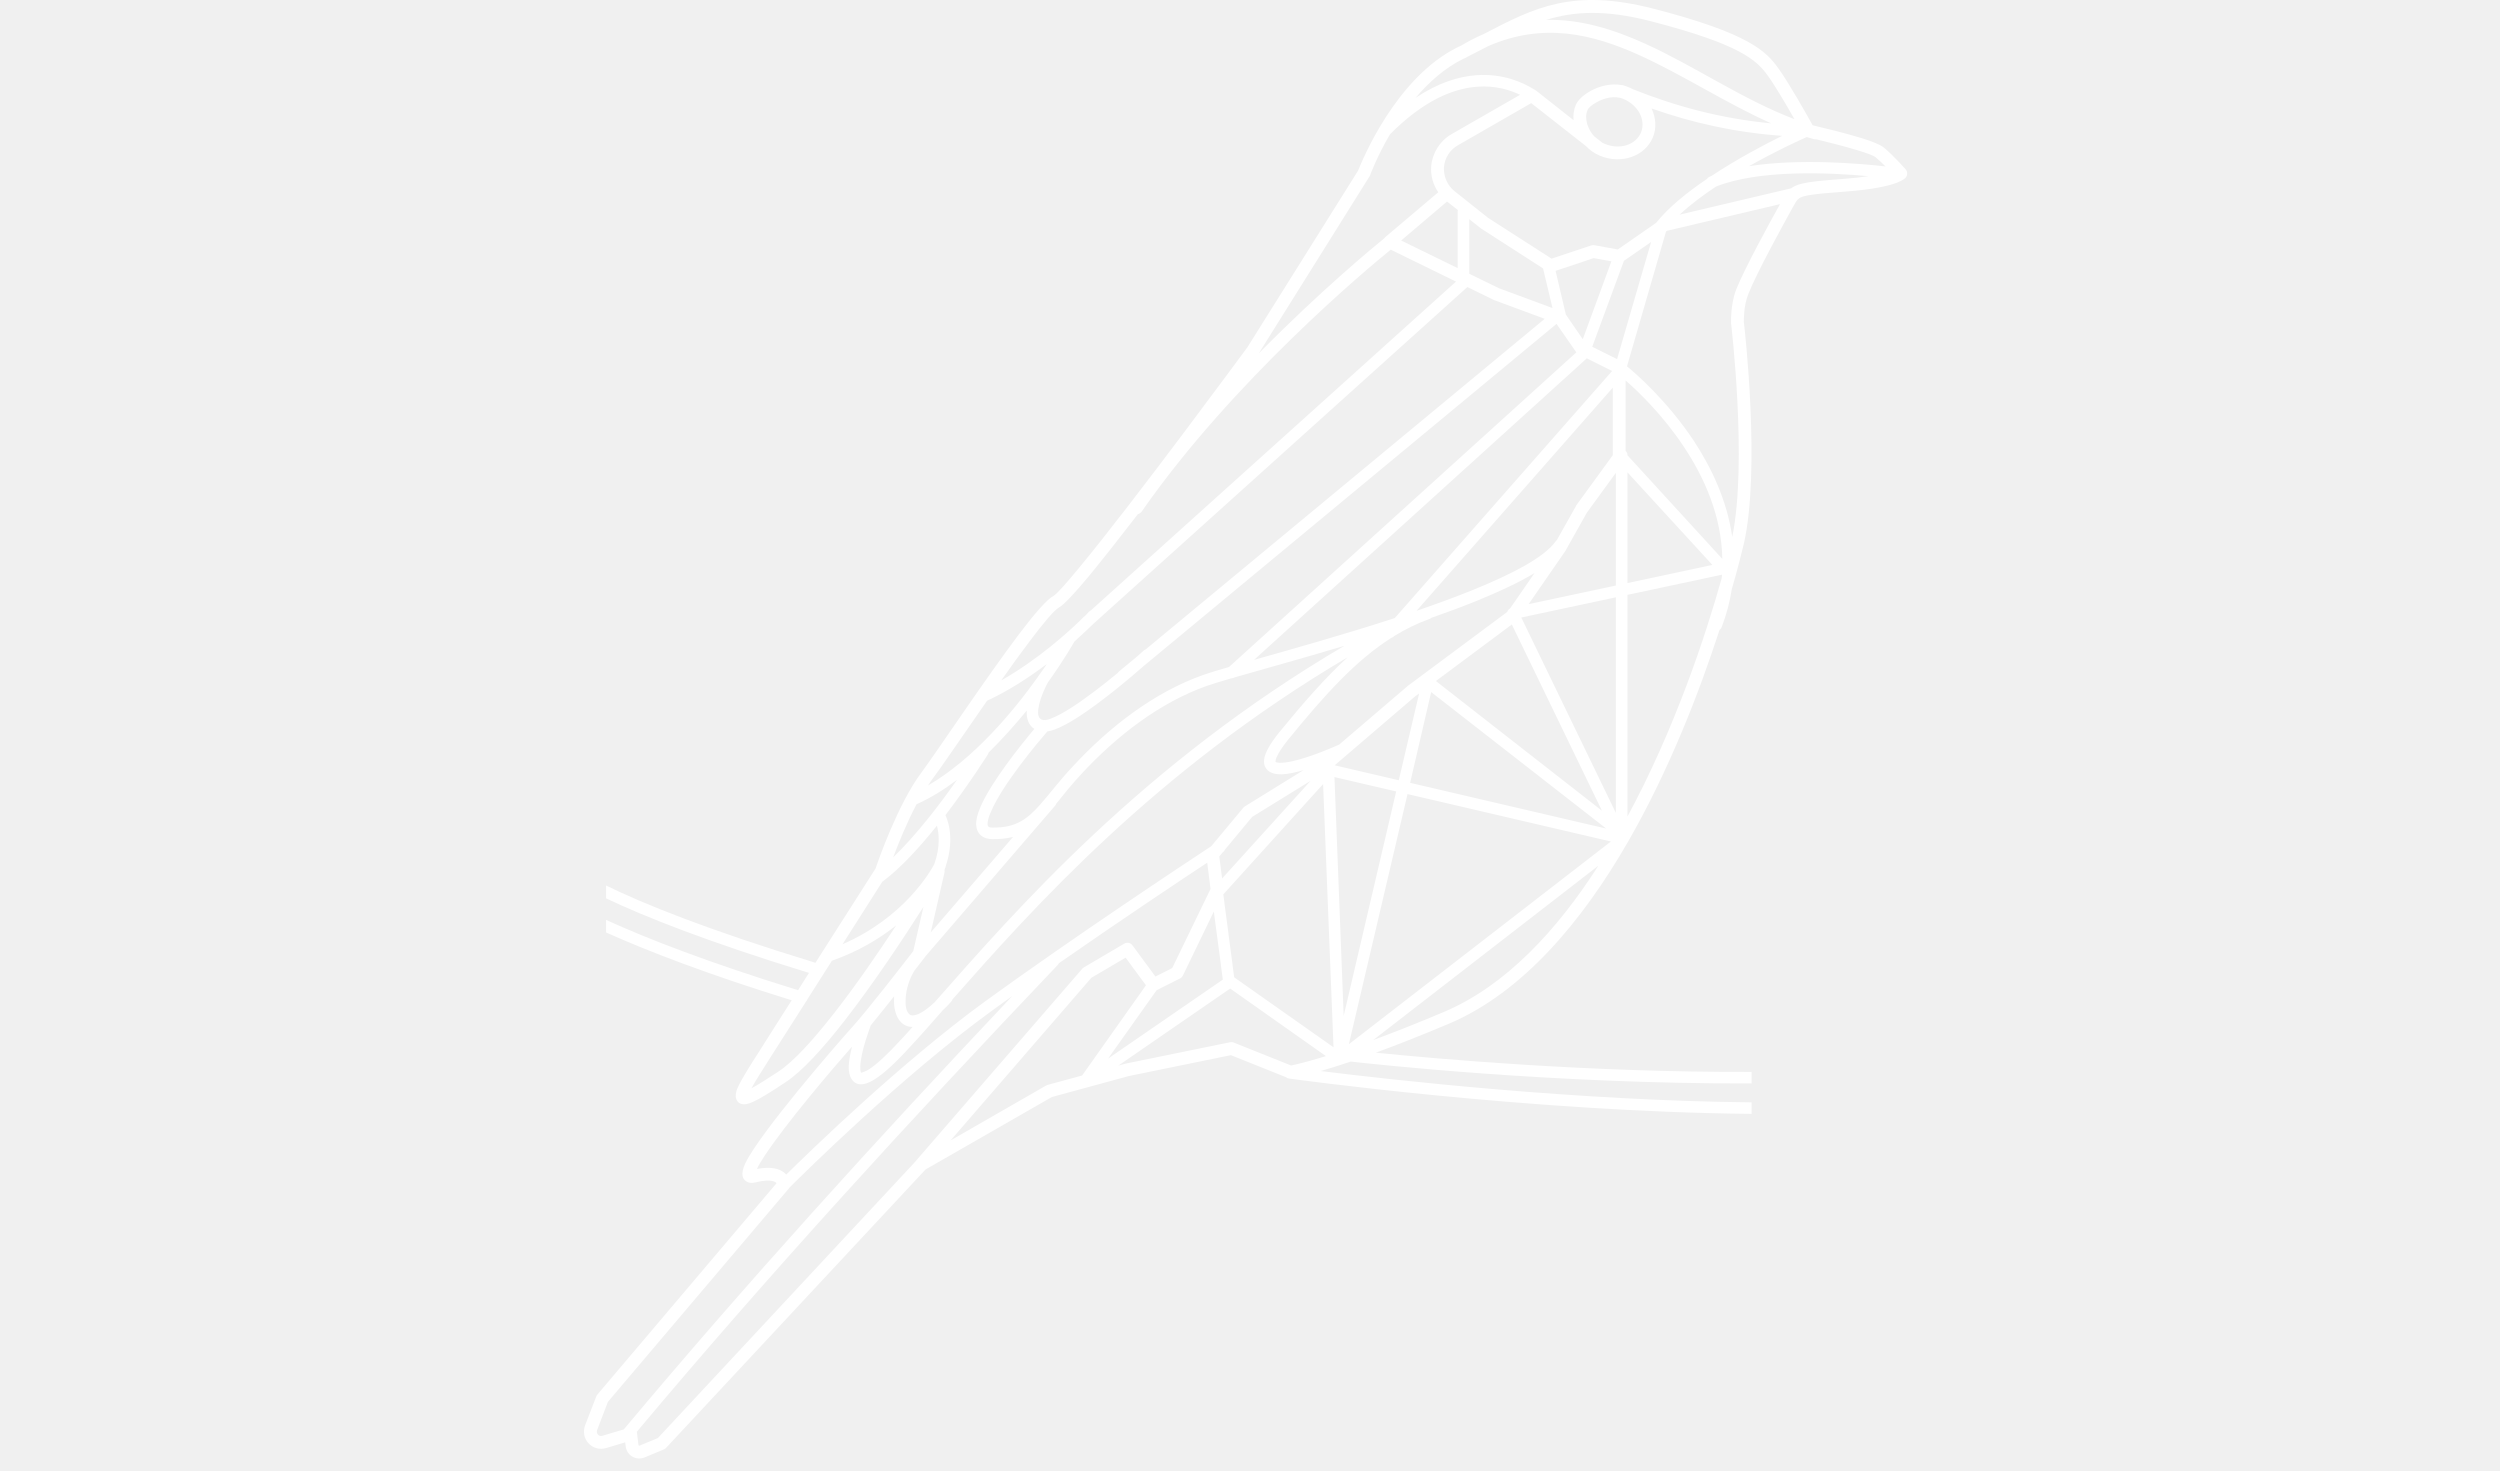
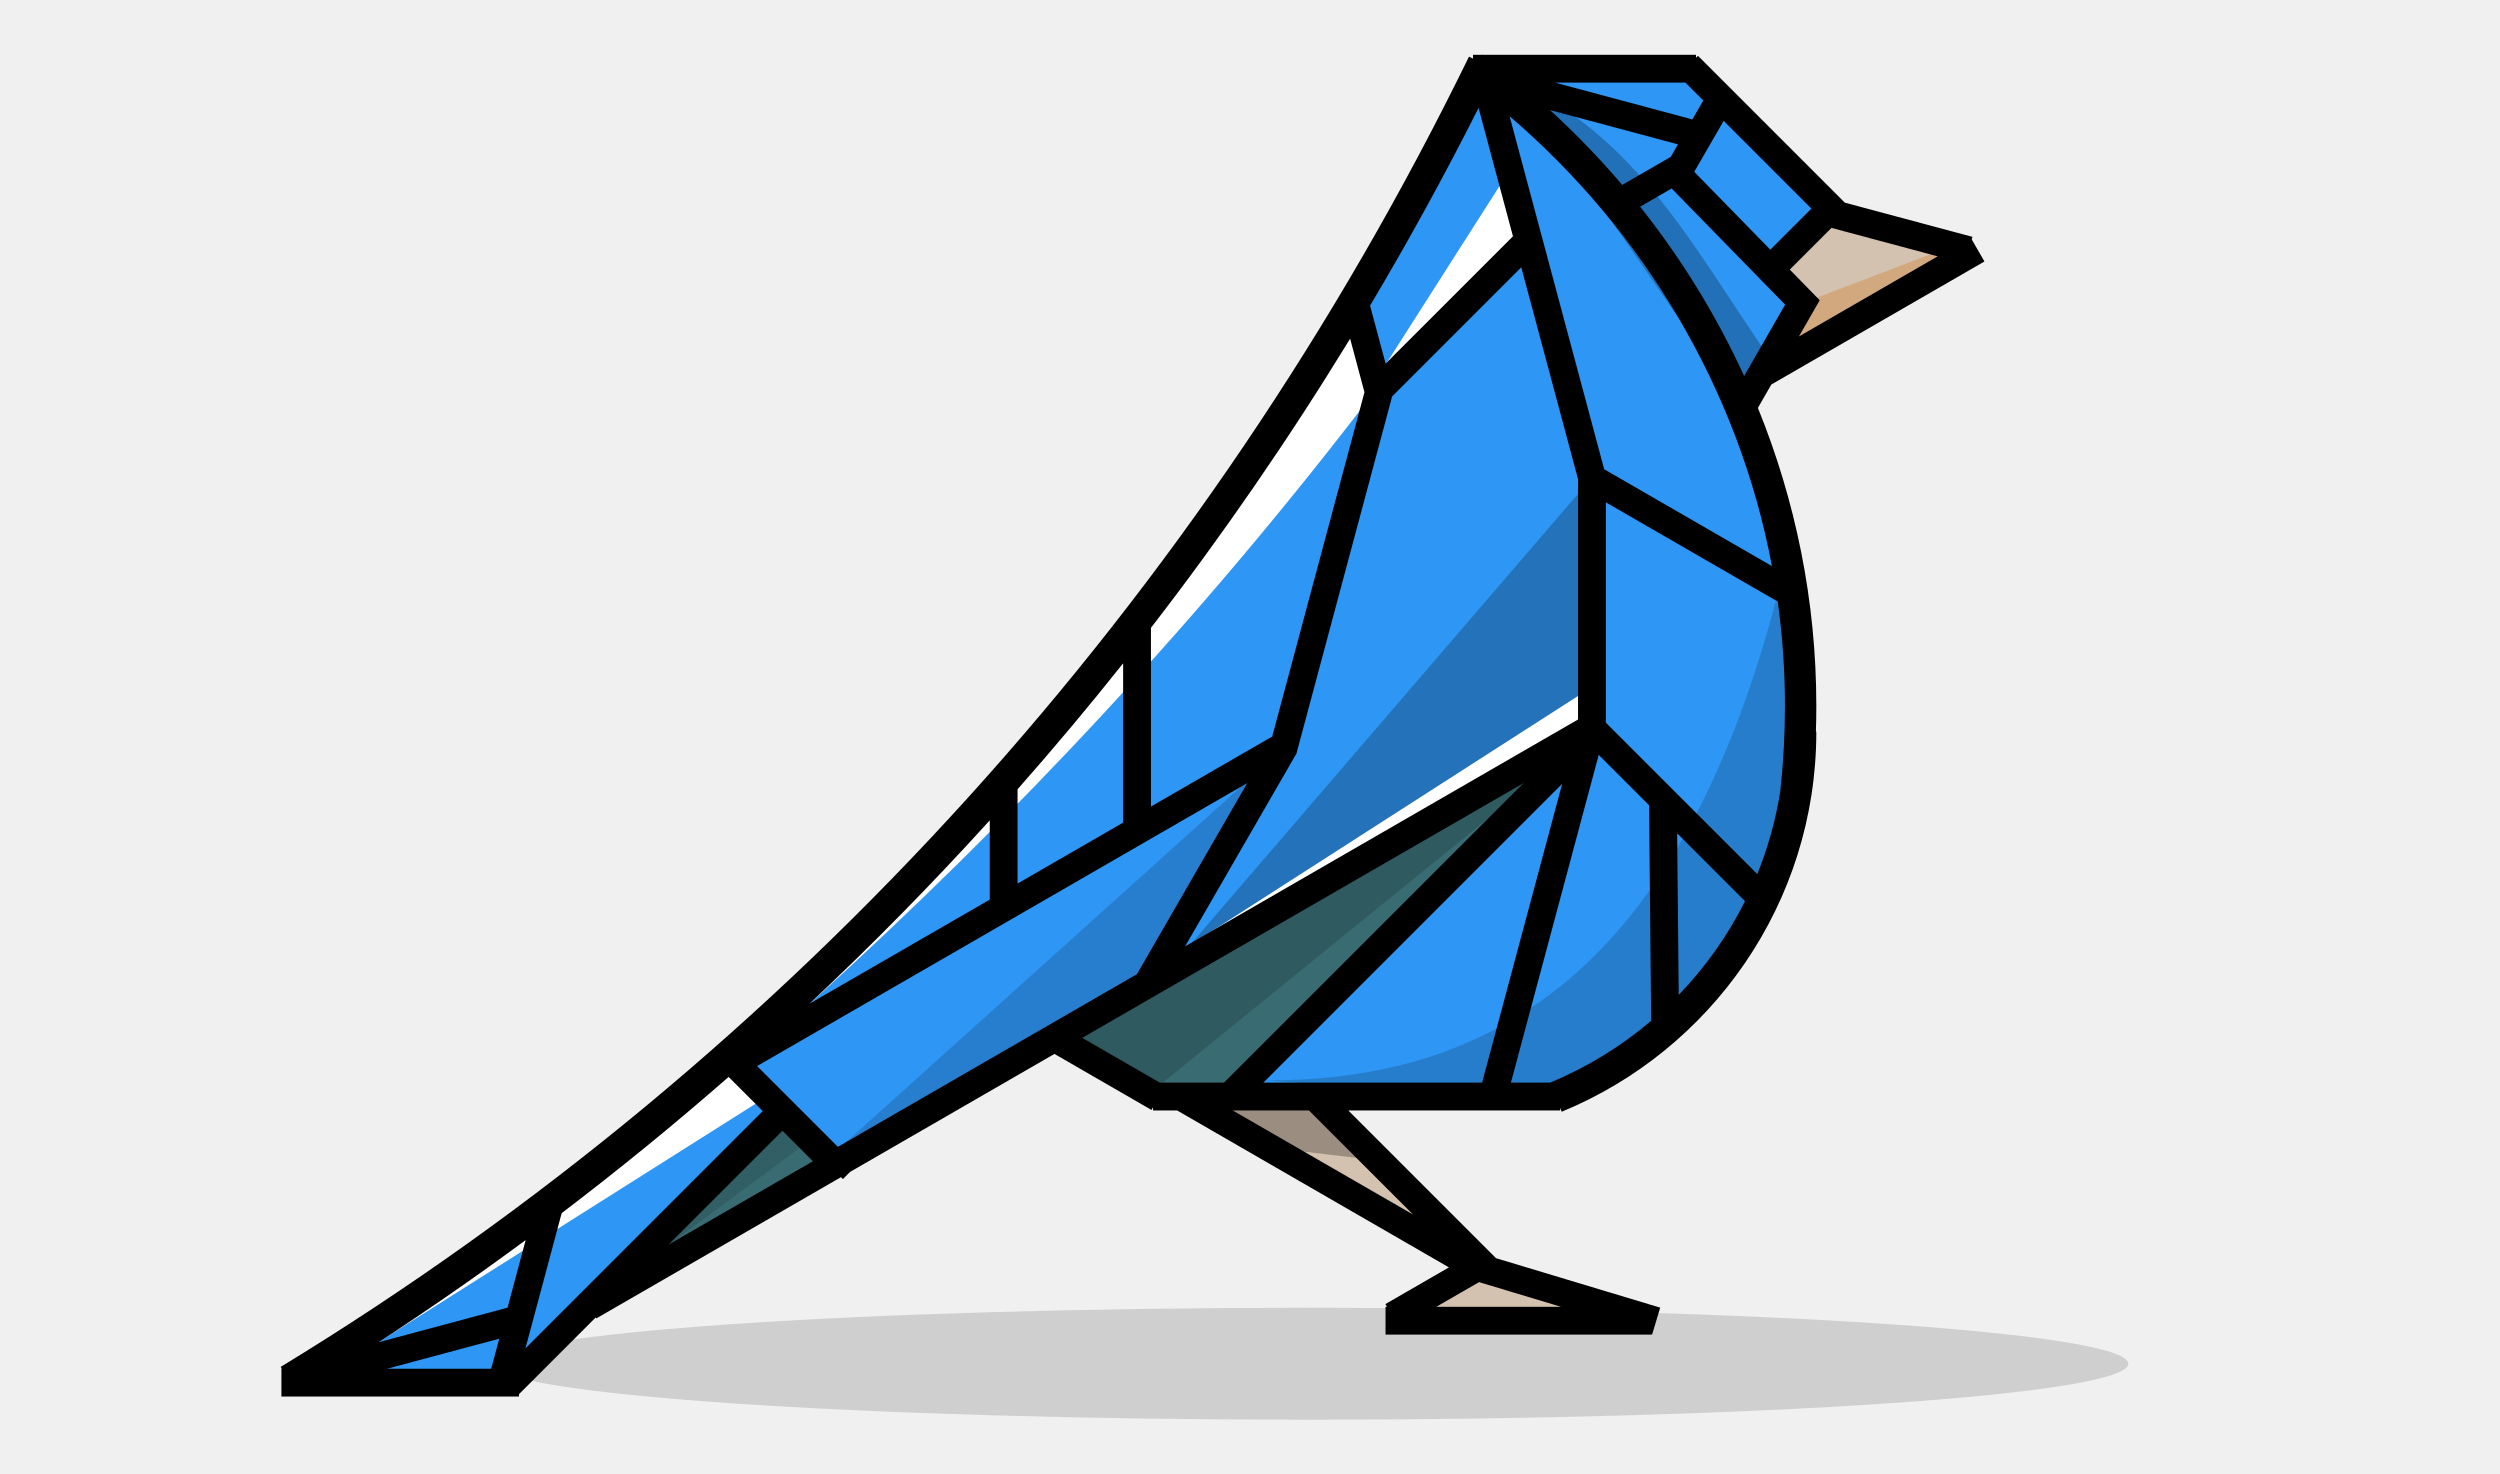
- <svg xmlns="http://www.w3.org/2000/svg" width="170" height="100" viewBox="0 0 170 100" version="1.1" xml:space="preserve" style="clip-rule:evenodd;fill-rule:evenodd;stroke-linejoin:round;stroke-miterlimit:2" id="svg15">
-   <defs id="defs19" />
-   <g transform="matrix(0.3469027,0,0,0.3469027,-1531.799,0.3566388)" id="g13">
-     <g transform="matrix(0.46358,0,0,0.46358,-147.948,-607.044)" id="g11">
-       <path d="m 10388,1762.73 -23.3,-9.31 -43.1,8.82 -32.6,8.88 -53.4,30.63 -109.7,117.7 c -0.2,0.28 -0.6,0.5 -0.9,0.65 l -8.2,3.41 c -1.7,0.7 -3.6,0.57 -5.2,-0.36 -1.6,-0.93 -2.6,-2.55 -2.8,-4.37 l -0.2,-1.65 -8.1,2.43 c -2.7,0.79 -5.5,0.01 -7.4,-2.01 -1.9,-2.02 -2.4,-4.93 -1.5,-7.5 l 4.8,-12.42 c 0.1,-0.28 0.3,-0.55 0.5,-0.78 l 75.7,-89.3 c -0.3,-0.28 -0.6,-0.58 -1.2,-0.76 -1.6,-0.53 -4,-0.51 -7.8,0.44 -1.7,0.44 -3,0.11 -3.7,-0.38 -0.9,-0.53 -1.5,-1.33 -1.7,-2.47 -0.2,-1.09 0.1,-2.94 1.2,-5.27 6.3,-13.06 38.8,-50.47 44.5,-56.78 6.6,-7.15 23.8,-29.4 26.5,-32.91 0,0 4.3,-18.7 4.3,-18.69 -8.1,12.75 -20.9,32.15 -33.4,48.19 -9,11.56 -17.9,21.37 -24.9,25.94 -6.4,4.28 -10.9,7.01 -13.7,8.28 -1.6,0.75 -2.9,1.04 -3.7,1.05 -2,0.02 -3,-0.95 -3.5,-2.39 -0.3,-0.88 -0.3,-2.5 0.7,-4.71 1.4,-3.16 4.7,-8.51 9.5,-15.94 3.3,-5.22 8,-12.69 13.3,-20.94 -35.8,-11.07 -60.9,-20.8 -78.5,-28.68 v -5.31 c 17.5,7.98 43.4,18.07 81.2,29.72 1.5,-2.4 3.1,-4.85 4.6,-7.31 -43.3,-13.3 -69.7,-23.86 -85.8,-31.53 v -5.42 c 15.7,7.7 42.5,18.59 88.1,32.54 0.1,0.05 0.3,0.11 0.4,0.19 12.1,-19.03 23.9,-37.51 25.5,-39.98 1,-3.07 9.4,-27.19 19.3,-40.45 7.2,-9.73 27.2,-39.91 41.4,-58.68 6.4,-8.49 11.8,-14.67 14.5,-16.08 1.5,-0.85 5.5,-5.43 11,-12.09 22.9,-27.66 69.1,-90.49 71,-93.05 0,0 46.8,-74.69 46.8,-74.69 1.4,-3.49 15.7,-39.2 42.2,-52.22 0.5,-0.2 0.9,-0.4 1.3,-0.6 3.2,-1.91 6.4,-3.55 9.6,-4.92 21.5,-11.19 37.6,-19.55 72,-10.67 40.3,10.4 47.5,18.06 52.5,25.03 4.3,5.85 12.4,20.21 14.6,24.22 3.4,0.79 13.4,3.17 20.9,5.48 4.3,1.34 7.7,2.75 9,3.77 4,3.2 9.4,9.35 9.4,9.35 0.9,1.03 0.9,2.55 0,3.57 0,0 -0.7,0.93 -3.5,2.04 -3,1.18 -9.3,2.9 -22.4,3.86 -7.2,0.53 -11.8,0.94 -15,1.5 -2,0.36 -3.2,0.7 -4.1,1.29 -0.2,0.24 -0.4,0.44 -0.7,0.6 -0.7,0.8 -1.2,1.85 -2,3.22 -3.2,5.83 -15.2,27.44 -18.8,36.69 -2,4.92 -1.9,10.96 -1.9,11.79 v 0.01 c 0.4,2.92 7.1,62.75 0,93.81 -1.1,4.48 -2.7,11.08 -5.1,19.21 -0.8,5.25 -2.2,10.63 -4.3,16.09 -0.2,0.49 -0.5,0.88 -0.9,1.15 -8.3,25.61 -21.1,59 -38.7,89.58 -19.3,33.53 -44.5,63.64 -75.6,76.84 -12.1,5.11 -22.4,9.14 -31,12.29 25,2.54 90,8.38 158.9,8.13 v 4.87 c -83.6,0.3 -161.4,-8.32 -169.5,-9.24 -5,1.68 -9.2,2.99 -12.7,4 30.1,3.75 108.3,12.56 182.2,13.24 v 4.87 c -94.5,-0.87 -195.7,-14.95 -195.7,-14.95 -0.5,-0.07 -0.9,-0.27 -1.2,-0.56 z m -202.9,-32.04 c -5.9,9.2 -11.2,17.64 -14.9,23.36 -3.7,5.88 -6.6,10.34 -8.2,13.36 2.7,-1.42 6.4,-3.77 11.4,-7.07 6.6,-4.34 15,-13.76 23.6,-24.75 9.3,-11.88 18.7,-25.61 26.2,-37.06 -7,5.56 -15.9,11 -27.2,14.96 -3.5,5.45 -7,11.04 -10.4,16.38 -0.1,0.31 -0.3,0.59 -0.5,0.82 z m 58.5,-55.62 c 0.1,0.37 0.1,0.75 0,1.14 l -5.8,25.31 34.8,-40.38 c -2.6,0.65 -5.4,0.97 -8.7,0.93 -2.4,-0.03 -4,-0.73 -5.1,-1.75 -1.1,-1.05 -1.7,-2.49 -1.8,-4.31 -0.1,-1.94 0.5,-4.43 1.7,-7.25 4.4,-10.64 17.4,-26.74 22.9,-33.3 -2.5,-1.57 -3.4,-4.43 -3.2,-7.77 -4.8,5.84 -10.2,11.96 -16.1,17.75 -0.1,0.25 -0.2,0.5 -0.3,0.73 0,0 -7.7,12.28 -18,25.75 0,0.08 0.1,0.17 0.1,0.27 0,0 4.4,8.43 0,21.41 0,0.23 -0.1,0.45 -0.2,0.66 0,0 0,0.06 -0.1,0.17 0,0.22 -0.1,0.43 -0.2,0.64 z m -21.3,53.47 c -3.4,4.31 -7,8.74 -9.9,12.31 -0.1,0.22 -0.1,0.44 -0.2,0.65 0,0 -4,10.35 -4.2,16.74 0,0.86 0,1.63 0.2,2.25 0,0.12 0.1,0.28 0.2,0.37 0.2,-0.07 1.9,-0.55 3.3,-1.46 3.1,-2.03 7.5,-5.95 13.4,-12.42 1.7,-1.75 3.3,-3.58 5,-5.5 -2,0.01 -3.7,-0.77 -4.9,-2.03 -2.1,-2.09 -3.2,-5.94 -2.9,-10.44 0,-0.15 0,-0.31 0,-0.47 z m -17.8,21.29 c -8.7,9.84 -28.1,32.7 -36.9,46.07 -1.4,2.18 -2.6,4.09 -3.3,5.63 6.3,-1.2 9.6,0.08 11.4,1.46 0.4,0.3 0.7,0.61 1,0.92 10.6,-10.47 48.8,-47.54 84.1,-73.25 36.6,-26.57 84.7,-58.44 95.6,-65.59 l 13.5,-16.2 c 0.1,-0.23 0.4,-0.42 0.6,-0.57 l 24.9,-15.39 c -3.3,0.95 -6.5,1.65 -9,1.75 -3.1,0.11 -5.4,-0.69 -6.5,-2.1 -1,-1.14 -1.5,-2.72 -1,-4.94 0.5,-2.34 2.3,-5.78 6.1,-10.53 10.5,-12.85 19.8,-23.45 29.1,-31.93 -81.2,47.89 -133.1,106.13 -167.1,144.66 -0.1,0.36 -0.3,0.71 -0.6,1.01 -1.2,1.34 -2.3,2.53 -3.5,3.58 -5.1,5.86 -9.8,11.19 -14.2,15.87 -6.3,6.91 -11,11.04 -14.4,13.21 -2.8,1.82 -4.9,2.35 -6.4,2.24 -3.1,-0.25 -4.9,-3.13 -4.8,-7.64 0.1,-2.44 0.7,-5.42 1.4,-8.26 z m -26.5,59.65 c -0.1,0.11 -0.1,0.21 -0.2,0.31 l -76.5,90.21 -4.6,11.99 c -0.2,0.65 -0.1,1.38 0.4,1.88 0.4,0.51 1.1,0.7 1.8,0.5 l 9.1,-2.71 c 51.2,-61.14 106.6,-122.23 164.3,-183.28 -2.9,2.09 -5.8,4.17 -8.6,6.22 -38.3,27.81 -79.8,69.01 -85.7,74.88 z m -64.5,103.2 c 0.1,0.2 0.1,0.41 0.1,0.62 l 0.6,4.88 c 0,0.13 0.1,0.24 0.2,0.3 0.1,0.07 0.2,0.08 0.3,0.03 l 7.7,-3.18 108.2,-116.16 c 0.1,-0.12 0.2,-0.23 0.3,-0.34 l 71,-82 c 0.2,-0.22 0.4,-0.41 0.7,-0.56 l 17,-10 c 1.2,-0.71 2.7,-0.39 3.5,0.73 l 9.7,13.16 7.1,-3.57 16.2,-33.44 -1.4,-11.12 c -11.7,7.72 -37.1,24.67 -62.7,42.5 -0.1,0.26 -0.3,0.51 -0.5,0.73 -62.6,65.77 -122.8,131.56 -178,197.42 z m 132.7,-123.22 40.4,-23.21 c 0.2,-0.11 0.4,-0.2 0.6,-0.26 l 14.6,-3.97 27,-38.15 c -2.5,-3.31 -8.6,-11.69 -8.6,-11.69 l -14.5,8.53 z m 70.9,-31.61 3.1,-0.86 c 0.1,-0.01 0.1,-0.03 0.2,-0.04 l 44,-9 c 0.5,-0.11 1.1,-0.06 1.5,0.14 l 24.3,9.7 c 1.7,-0.36 6.5,-1.44 14.7,-3.97 l -40.5,-28.57 z m 146,-425.79 c -8,3.91 -14.7,9.99 -20.3,16.57 9.6,-6.43 18.2,-9.01 25.6,-9.57 11.6,-0.87 20.1,3.25 24.5,6 0.2,0.09 0.5,0.23 0.7,0.41 l 0.9,0.67 c 0.8,0.61 1.3,1.04 1.5,1.18 l 13.6,10.74 c -0.2,-2.25 0.1,-4.43 0.9,-6.3 0.7,-1.88 3,-4.26 6.3,-6.04 3.6,-2.05 8.5,-3.33 13.1,-2.5 0.3,-0.01 0.6,0.05 1,0.19 0.1,0.03 0.1,0.06 0.2,0.1 0.6,0.15 1.2,0.35 1.7,0.59 0.6,0.24 1.2,0.51 1.7,0.8 18.1,7.25 37.4,12.5 58.7,14.52 -19.1,-8.51 -37.2,-20.42 -55.6,-28.76 -20.3,-9.23 -41,-13.98 -64.1,-3.9 -2.9,1.49 -5.8,3.02 -8.9,4.57 -0.3,0.13 -0.5,0.27 -0.7,0.41 -0.3,0.15 -0.5,0.25 -0.8,0.32 z m -31.1,31.96 c -5.7,9.69 -8.5,17.52 -8.5,17.52 -0.1,0.17 -0.2,0.34 -0.3,0.5 l -46.7,74.64 c 26.1,-26.54 48.8,-45.2 53,-48.61 0.2,-0.21 0.3,-0.4 0.5,-0.57 l 22.4,-18.96 c -2.2,-3.18 -3.3,-7.05 -3,-10.99 0.5,-5.66 3.7,-10.74 8.6,-13.57 l 29,-16.64 c -4.2,-2.02 -10.4,-4.01 -18.2,-3.42 -10.1,0.76 -22.6,5.8 -36.8,20.1 z m -106.6,160.62 c -7.6,9.86 -14.8,19 -20.5,25.95 -6.2,7.49 -10.9,12.45 -12.7,13.4 -2.3,1.27 -7,6.99 -12.7,14.58 -3.7,4.88 -7.8,10.53 -11.9,16.4 15.6,-8.85 28.6,-20.64 34.1,-26.07 0.2,-0.19 0.3,-0.37 0.5,-0.52 l 1.1,-0.97 c 0.9,-0.94 1.4,-1.48 1.4,-1.48 0.3,-0.26 0.5,-0.45 0.8,-0.58 l 154.4,-139.03 -27.6,-13.5 c -9.5,7.67 -66.9,55.49 -105.3,110.73 -0.4,0.57 -1,0.94 -1.6,1.09 z m -63.8,78.92 c -9.8,14.01 -19,27.69 -23.5,33.67 -0.5,0.69 -1,1.42 -1.5,2.18 19.4,-11.26 36.1,-31.35 46.4,-45.79 0.1,-0.12 0.2,-0.24 0.2,-0.34 1.4,-1.87 2.6,-3.64 3.7,-5.28 -7.3,5.53 -16,11.25 -25.3,15.56 z m -29.8,43.76 c -4.2,7.91 -7.7,16.65 -9.9,22.47 10,-9.63 20.1,-22.93 27,-32.79 -5.4,4.09 -11.1,7.64 -17.1,10.32 z m -14.5,32.78 c -3.1,4.84 -9.5,14.93 -16.8,26.42 26,-11.32 37.1,-30.65 38.8,-33.89 2.7,-7.61 1.9,-13.37 1.1,-16.24 -7.1,8.88 -15.1,17.73 -22.8,23.49 -0.1,0.08 -0.2,0.15 -0.3,0.22 z m 384.3,-293.21 c 1.1,-0.83 2.5,-1.5 4.7,-2.02 3.2,-0.79 8.4,-1.3 17.4,-1.97 4.2,-0.31 7.7,-0.72 10.6,-1.15 -16.2,-1.51 -46.2,-2.93 -64.5,4.41 -5.6,3.71 -10.9,7.71 -15.4,11.86 z m 39.9,-9.27 c -1.4,-1.39 -2.9,-2.82 -4.2,-3.9 -1.1,-0.82 -3.9,-1.77 -7.3,-2.83 -5.9,-1.82 -13.4,-3.68 -17.8,-4.74 -0.4,0.04 -0.7,0.02 -1.1,-0.09 -0.9,-0.24 -1.7,-0.5 -2.6,-0.77 -0.1,-0.03 -0.2,-0.05 -0.2,-0.05 0,-0.01 -0.1,-0.03 -0.1,-0.04 -2.8,1.23 -12.9,5.83 -24.4,12.32 21.3,-3.37 47.2,-1.09 57.7,0.1 z m -38.5,-19.98 c -3.3,-5.87 -8.3,-14.32 -11.3,-18.45 -4.7,-6.53 -11.7,-13.21 -49.4,-22.96 -19.3,-4.98 -32.5,-4.21 -44.3,-0.56 14.5,-0.36 28.2,3.88 41.9,10.06 20.8,9.43 41.1,23.53 63.1,31.91 z m -26.3,176.65 c 6.5,-31.67 -0.5,-90.37 -0.5,-90.37 0,-0.07 0,-0.13 0,-0.2 0,0 -0.3,-7.82 2.2,-14.12 3.5,-8.82 14.4,-28.71 18.5,-36.03 l -47.7,11.25 -0.5,0.33 -16.5,57 c 4.1,3.36 17.1,14.76 28.2,31.42 7.5,11.42 14.1,25.28 16.3,40.72 z m -151.8,212.74 c 8.3,-3.08 18.3,-6.99 30,-11.94 26.1,-11.08 47.8,-34.59 65.2,-61.79 z m 107.5,-94.52 c 20,-36.98 33.1,-76.65 39.8,-100.64 0.1,-0.54 0.1,-1.08 0.2,-1.62 -4.5,0.94 -22,4.69 -40,8.53 z m -241.5,-5.48 c -0.1,0.32 -0.3,0.62 -0.5,0.88 l -55,63.9 c -0.1,0.16 -0.2,0.31 -0.3,0.45 0,0 -1.7,2.15 -4.2,5.4 -2.2,3.55 -3.5,7.89 -3.7,11.66 -0.2,2.83 0.1,5.35 1.4,6.67 0.8,0.84 2.1,0.78 3.9,0.06 1.9,-0.81 4.2,-2.42 6.9,-4.96 34.2,-38.76 87.7,-100.5 173.3,-150.77 -18.1,5.43 -35,10.05 -46.4,13.35 -0.4,0.27 -0.9,0.4 -1.4,0.4 -4.4,1.27 -7.8,2.33 -10.2,3.14 -20.2,7.13 -38.3,21.28 -53,37.08 -4.4,4.73 -7.8,9.03 -10.8,12.74 z m -3.8,-30.5 c -3.5,4.03 -19.1,22.45 -23.9,34.11 -0.7,1.5 -1.1,2.87 -1.3,4.06 -0.1,0.82 -0.2,1.52 0.2,1.99 0.3,0.43 1,0.49 1.9,0.5 9.7,0.13 14.6,-3.56 20,-9.66 4,-4.45 8.1,-10.11 14.2,-16.56 15.2,-16.37 34,-30.97 54.9,-38.36 2.4,-0.85 6.1,-1.97 10.8,-3.32 l 146.9,-133.07 c -0.1,-0.03 -0.1,-0.05 -0.1,-0.08 l -8.3,-11.94 -174.4,144.53 c -5.6,4.94 -17.8,15.23 -27.9,21.75 -3.7,2.36 -7.1,4.23 -9.9,5.24 -1.1,0.41 -2.2,0.67 -3.1,0.81 z m 0.2,-20.68 c 0,0.06 0,0.13 -0.1,0.19 0,0 -3.2,5.83 -3.9,10.86 -0.3,2.22 -0.2,4.4 2.1,4.83 0,0.01 0,0.01 0,0.01 0.4,-0.06 0.7,-0.07 1,-0.01 0.6,-0.08 1.3,-0.3 2.1,-0.59 2.5,-0.91 5.6,-2.63 8.9,-4.76 6.4,-4.11 13.6,-9.74 19.4,-14.53 0.2,-0.22 0.3,-0.43 0.5,-0.6 l 7.6,-6.28 c 1.9,-1.66 3,-2.68 3,-2.68 0.3,-0.21 0.5,-0.37 0.8,-0.47 l 168.7,-139.76 -21.4,-7.92 c -0.1,-0.03 -0.2,-0.06 -0.2,-0.1 l -11.1,-5.42 -158.1,142.37 c -1.7,1.62 -4.4,4.28 -8,7.48 -0.1,0.16 -0.2,0.32 -0.3,0.48 0,0 -4,7.1 -11,16.9 z m 123.2,26.25 28.7,-24.55 c 0,-0.04 0.1,-0.08 0.1,-0.12 l 42.3,-31.46 c 0,-0.14 0.1,-0.28 0.1,-0.41 0.3,-0.47 0.7,-0.85 1.1,-1.09 l 10.3,-14.9 c -6.5,3.92 -14.9,7.85 -24.2,11.64 -6.1,2.48 -12.6,4.91 -19.4,7.28 -0.2,0.18 -0.4,0.33 -0.7,0.43 -5.3,1.91 -10.2,4.33 -15,7.25 l -0.1,0.07 c -0.3,0.39 -0.8,0.64 -1.2,0.76 -14.7,9.34 -27.8,23.59 -43.7,43.16 -2.5,3.12 -4,5.52 -4.8,7.36 -0.2,0.55 -0.4,1.04 -0.4,1.46 0,0.18 -0.1,0.33 0,0.44 0.1,0.13 0.3,0.15 0.5,0.2 0.3,0.1 0.7,0.15 1.2,0.17 1.5,0.05 3.4,-0.22 5.4,-0.66 7.9,-1.75 18,-6.23 19.8,-7.03 z m 73,-50.79 -32.1,23.91 70.2,54.83 z m -39.2,29.17 -1.7,1.24 -34,29.13 27.1,6.32 z m -45.9,36.95 -24.7,15.24 -11.5,13.83 c -0.2,0.46 -0.5,0.88 -0.9,1.17 0,0 0,0.01 -0.1,0.04 l -1.4,1.71 1.2,9.28 z m -40.9,55.25 -13.1,27.11 c -0.3,0.53 -0.7,0.97 -1.3,1.24 l -9.8,4.93 -20.5,28.89 c 0,0 48.5,-33.38 48.5,-33.38 z m 46.2,-53.89 -42.2,46.64 4.6,35.06 c 0.1,0.05 0.2,0.1 0.2,0.15 l 41.8,29.44 z m 30.9,3.12 c -15.2,-3.55 -26.1,-6.08 -26.1,-6.08 l 3.9,100.97 z m 80.2,-272.93 -23.1,-18.12 -31,17.82 c -3.4,1.93 -5.6,5.41 -5.9,9.28 -0.2,3.87 1.4,7.64 4.4,10.06 l 14.3,11.38 26.8,17.22 16.8,-5.59 c 0.4,-0.14 0.9,-0.17 1.3,-0.09 l 9.9,1.8 16.2,-11.25 c 5.2,-6.52 13.1,-12.91 21.6,-18.63 0.2,-0.4 0.6,-0.72 1.1,-0.92 0.2,-0.09 0.4,-0.19 0.7,-0.28 10.8,-7.15 22.2,-13.18 29.9,-16.97 -19.9,-1.39 -38.1,-5.56 -55.2,-11.56 1.8,3.89 2.2,8.31 0.5,12.29 -3.3,7.89 -13.3,11.46 -22.4,7.66 -2.3,-0.98 -4.3,-2.4 -5.9,-4.1 z m 27.6,40.59 -11.5,7.97 -13.4,36.34 10.5,5.22 z m -16.8,8.18 -7.5,-1.36 -16.1,5.39 4.3,18.29 c 0,0.09 0,0.18 0.1,0.27 l 7.1,10.35 z m -28.9,2.99 -26.2,-16.86 c -0.1,-0.05 -0.2,-0.1 -0.2,-0.16 l -4.8,-3.79 v 23.08 l 12.5,6.1 22.7,8.4 z m -36,-24.65 -4.6,-3.62 -19.4,16.48 23.9,11.68 v -24 c 0,-0.19 0,-0.36 0.1,-0.54 z m 61,-28.51 c 0.4,0.18 0.7,0.35 1.1,0.5 6.2,2.58 13,0.59 15.3,-4.75 2.2,-5.35 -1.2,-11.66 -7.4,-14.23 -3.8,-1.59 -8.1,-0.41 -11.3,1.35 -1.9,1.07 -3.5,2.28 -3.9,3.4 -0.8,1.73 -0.7,3.86 -0.1,5.95 0.6,1.79 1.5,3.55 2.9,5.06 l 3.3,2.61 c 0.1,0.04 0.1,0.07 0.1,0.11 z m 50.8,176 c -0.3,-18.15 -7.6,-34.39 -16.2,-47.32 -8.9,-13.49 -19.3,-23.41 -24.7,-28.15 v 29.78 c 0.5,0.44 0.8,1.06 0.8,1.74 v 0.14 z m -157.9,205.21 110.8,-85.72 c -13.2,-3.07 -56.1,-13.06 -86,-20.05 z m 112.9,-97.79 v -91.18 c -20.5,4.37 -40,8.54 -40,8.54 z m 4.9,-97.2 35.9,-7.67 -35.9,-39.14 z m -157.9,32.47 c 16.1,-4.56 38.1,-10.71 59.5,-17.67 l 91.9,-104.48 -10.7,-5.35 z m 128,-50.59 8.1,-14.4 c 0,-0.1 0.1,-0.18 0.1,-0.27 l 15.5,-21.29 v -28.56 l -83,94.38 c 8.3,-2.86 16.4,-5.82 23.9,-8.85 16.6,-6.76 30,-13.69 34.9,-20.49 0.1,-0.2 0.3,-0.38 0.5,-0.52 z m 25,-28.5 -12.3,16.89 -8.9,15.86 c 0,0.07 -0.1,0.14 -0.1,0.21 l -15.6,22.57 36.9,-7.87 z m -4.1,150.42 -74,-57.71 -8.9,38.38 z" style="fill:#ffffff" id="path9" />
-     </g>
+ <svg xmlns="http://www.w3.org/2000/svg" width="100%" height="100%" viewBox="0 0 789 465" version="1.1" xml:space="preserve" style="fill-rule:evenodd;clip-rule:evenodd;stroke-linejoin:round;stroke-miterlimit:2;">
+   <rect id="shiny.blueprint" x="0.202" y="0.158" width="788.726" height="463.956" style="fill:none;" />
+   <clipPath id="_clip1">
+     <rect x="0.202" y="0.158" width="788.726" height="463.956" />
+   </clipPath>
+   <g clip-path="url(#_clip1)">
+     <rect id="retreat-logo" x="0.202" y="364.114" width="519.685" height="519.685" style="fill:none;" />
+     <path d="M470.122,21.072c-0,-0 -96.296,196.302 -258.915,328.509c-90.71,73.747 -109.606,85.152 -111.42,83.243l63.314,5.222l29.808,-28.804l68.748,-38.152l72.88,-43.196l29.06,21.545l126.723,-5.713c-0,0 62.784,-26.714 72.749,-80.501c9.965,-53.787 5.454,-73.528 -1.183,-104.547c-6.637,-31.02 -12.843,-31.848 -12.843,-31.848l14.552,-11.985l57.483,-31.081l-17.574,-9.269l-24.998,-5.445l-45.654,-47.866l-62.796,0" style="fill:#2e96f4;" />
+     <path d="M394.282,245.899l-131.365,118.271l100.219,-52.551l31.146,-65.72Z" style="fill-opacity:0.16;" />
+     <path d="M426.662,104.505l7.101,19.094c-53.748,70.559 -113.556,134.634 -178.41,193.31c60.805,-65.66 117.916,-136.45 171.309,-212.404Z" style="fill:#fff;" />
+     <path d="M502.102,151.136l-136.679,158.906l134.989,-80.483l1.69,-78.423Z" style="fill-opacity:0.24;" />
+     <path d="M502.102,217.03l-127.763,82.054l127.763,-68.495l0,-13.559" style="fill:#fff;" />
+     <path d="M560.508,189.472c-30.996,117.195 -90.242,151.883 -161.499,151.489l94.596,6.658c-0,0 53.331,-41.581 62.677,-61.305c10.23,-21.589 14.641,-85.998 9.771,-85.913l-5.545,-10.929Z" style="fill-opacity:0.17;" />
+     <path d="M497.015,236.99l-107.005,108.044l-29.578,3.091l-25.546,-20.065l162.129,-91.07Z" style="fill:#386b72;" />
+     <path d="M489.787,241.908l-124.364,101.021l-30.252,-14.928l154.616,-86.093Z" style="fill-opacity:0.16;" />
+     <ellipse cx="413.537" cy="430.392" rx="258.164" ry="17.668" style="fill-opacity:0.14;" />
+     <path d="M379.536,350.176l86.752,49.059l-22.055,16.613l63.912,1.898l-34.083,-16.423l-57.062,-54.772l-37.464,3.625" style="fill:#d4c2b0;" />
+     <path d="M433.561,366.075l-39.966,-4.731l-14.877,-12.354l42.682,-3.304l12.161,20.389Z" style="fill-opacity:0.27;" />
+     <path d="M241.022,346.724l-123.252,77.888l111.919,-88.359l11.333,10.471" style="fill:#fff;" />
+     <path d="M246.305,351.924l17.667,15.875l-70.952,40.872l-33.693,29.375l86.978,-86.122Z" style="fill:#386b72;" />
+     <path d="M255.353,360.113l-67.652,50.036l-24.6,24.686l81.452,-81.738l10.8,7.016Z" style="fill-opacity:0.11;" />
+     <path d="M437.004,115.518l38.065,-59.657l5.811,22.021l-43.876,37.636Z" style="fill:#fff;" />
+     <path d="M578.129,67.066l-19.127,16.018l11.286,11.033l-8.215,16.971l53.359,-30.578l-37.303,-13.444Z" style="fill:#d4c2b0;" />
+     <path d="M571.101,94.809l44.331,-16.927l3.218,3.74l-55.153,31.342l7.604,-18.155" style="fill:#d19559;fill-opacity:0.56;" />
+     <path d="M469.191,21.072c47.148,19.934 62.08,52.557 91.317,94.927l-11.896,11.693l-63.269,-91.633l-16.152,-14.987Z" style="fill-opacity:0.25;" />
+     <path d="M88.928,431.963l-0.347,-0.57c161.717,-98.541 291.474,-242.445 375.033,-413.512l1.27,0.621l0,-1.205l2.857,-0l0.074,-0.1c0.045,0.033 0.09,0.066 0.136,0.1l67.308,-0l0,0.934l0.618,-0.618l46.344,46.344l40.284,10.794l-0.222,0.826l4.009,6.944l-67.259,38.832l-4.241,7.384c11.843,29.14 18.439,60.882 18.439,94.005c-0,2.736 -0.043,5.462 -0.129,8.177l0.129,-0c-0,54.114 -33.22,100.53 -80.363,119.948l-0.504,-1.223l0,0.812l-66.847,-0l46.625,46.626l51.822,15.61l-2.533,8.407l-0.099,-0.03l0,0.127l-84.055,-0l-0,-8.779l0.441,-0l-0.49,-0.85l20.055,-11.579l-85.673,-49.463l0.04,-0.069l-7.746,-0l-0,-1.011l-0.494,0.855l-30.629,-17.684l-64.499,37.239l-2.261,2.261l-0.606,-0.606l-77.213,44.579l-0.182,-0.315l-24.227,24.228l-0,0.741l-74.978,-0l0,-8.78l0.113,0Zm377.709,-397.9c-10.714,21.236 -22.138,42.045 -34.245,62.392l4.907,18.313l40.193,-40.193l-10.855,-40.512Zm-40.538,72.826c-19.324,31.61 -40.312,62.073 -62.858,91.255l0,56.401l38.268,-22.094l29.117,-108.667l-4.527,-16.895Zm-71.637,102.454c-10.77,13.541 -21.88,26.795 -33.319,39.75l0,29.757l33.319,-19.236l-0,-50.271Zm-42.098,49.562c-18.178,20.05 -37.157,39.355 -56.897,57.863l56.897,-32.849l-0,-25.014Zm-82.415,80.974c-17.049,14.912 -34.617,29.249 -52.68,42.981l-11.438,42.687l74.893,-74.893l-10.775,-10.775Zm-64.051,51.497c-15.137,11.168 -30.612,21.916 -46.408,32.227l40.695,-10.905l5.713,-21.322Zm366.026,-365.3l-41.15,0l43.336,11.612l3.45,-5.976l-5.636,-5.636Zm39.76,39.76l-27.697,-27.697l-9.285,16.083l24.015,24.581l12.967,-12.967Zm39.854,15.065l-33.521,-8.981l-13.164,13.163l9.388,9.609l-0.043,0.043l0.092,0.053l-6.547,11.398l43.795,-25.285Zm-61.091,37.773l12.939,-22.529l-35.816,-36.659l-9.946,5.742c12.971,16.327 24.048,34.266 32.823,53.446Zm11.504,130.447l-0.032,-0.003c0.932,-8.665 1.409,-17.465 1.409,-26.376c0,-11.141 -0.777,-22.119 -2.275,-32.884l-54.241,-31.316l-0,69.537l47.784,47.784c3.438,-8.476 5.933,-17.433 7.355,-26.742Zm-2.729,-70.458c-10.594,-56.33 -40.971,-106.158 -82.795,-141.984l29.854,111.419l52.941,30.565Zm-70.052,-143.928c8.069,7.375 15.689,15.267 22.8,23.62l15.312,-8.841l2.284,-3.955l-40.396,-10.824Zm0.009,306.942c11.684,-4.823 22.442,-11.443 31.927,-19.513l-0.665,-68.04l-15.884,-15.883l-27.715,103.436l12.337,-0Zm40.627,-27.691c8.382,-8.7 15.461,-18.663 20.923,-29.574l-21.422,-21.422l0.499,50.996Zm-116.705,36.47l-24.052,-0l56.908,32.856l-32.856,-32.856Zm-47.068,-8.779l20.266,-0l94.544,-94.544l-139.283,80.415l24.473,14.129Zm32.682,-0l69.038,-0l25.269,-94.308l-94.307,94.308Zm93.896,70.74l-25.823,-7.779l-13.473,7.779l39.296,-0Zm-228.183,-50.475l94.391,-54.496l34.823,-60.315l-154.706,89.319l25.492,25.492Zm109.597,-63.275l124.007,-71.596l0,-75.837l-17.917,-66.867l-40.76,40.761l-30.145,112.504l0.04,0.023l-0.087,0.151l-0.015,0.054l-0.014,-0.003l-35.109,60.81Zm-163.013,94.115l45.545,-26.295l-9.625,-9.625l-35.92,35.92Zm-88.803,39.181l32.814,0l2.538,-9.472l-35.352,9.472Z" />
  </g>
</svg>
